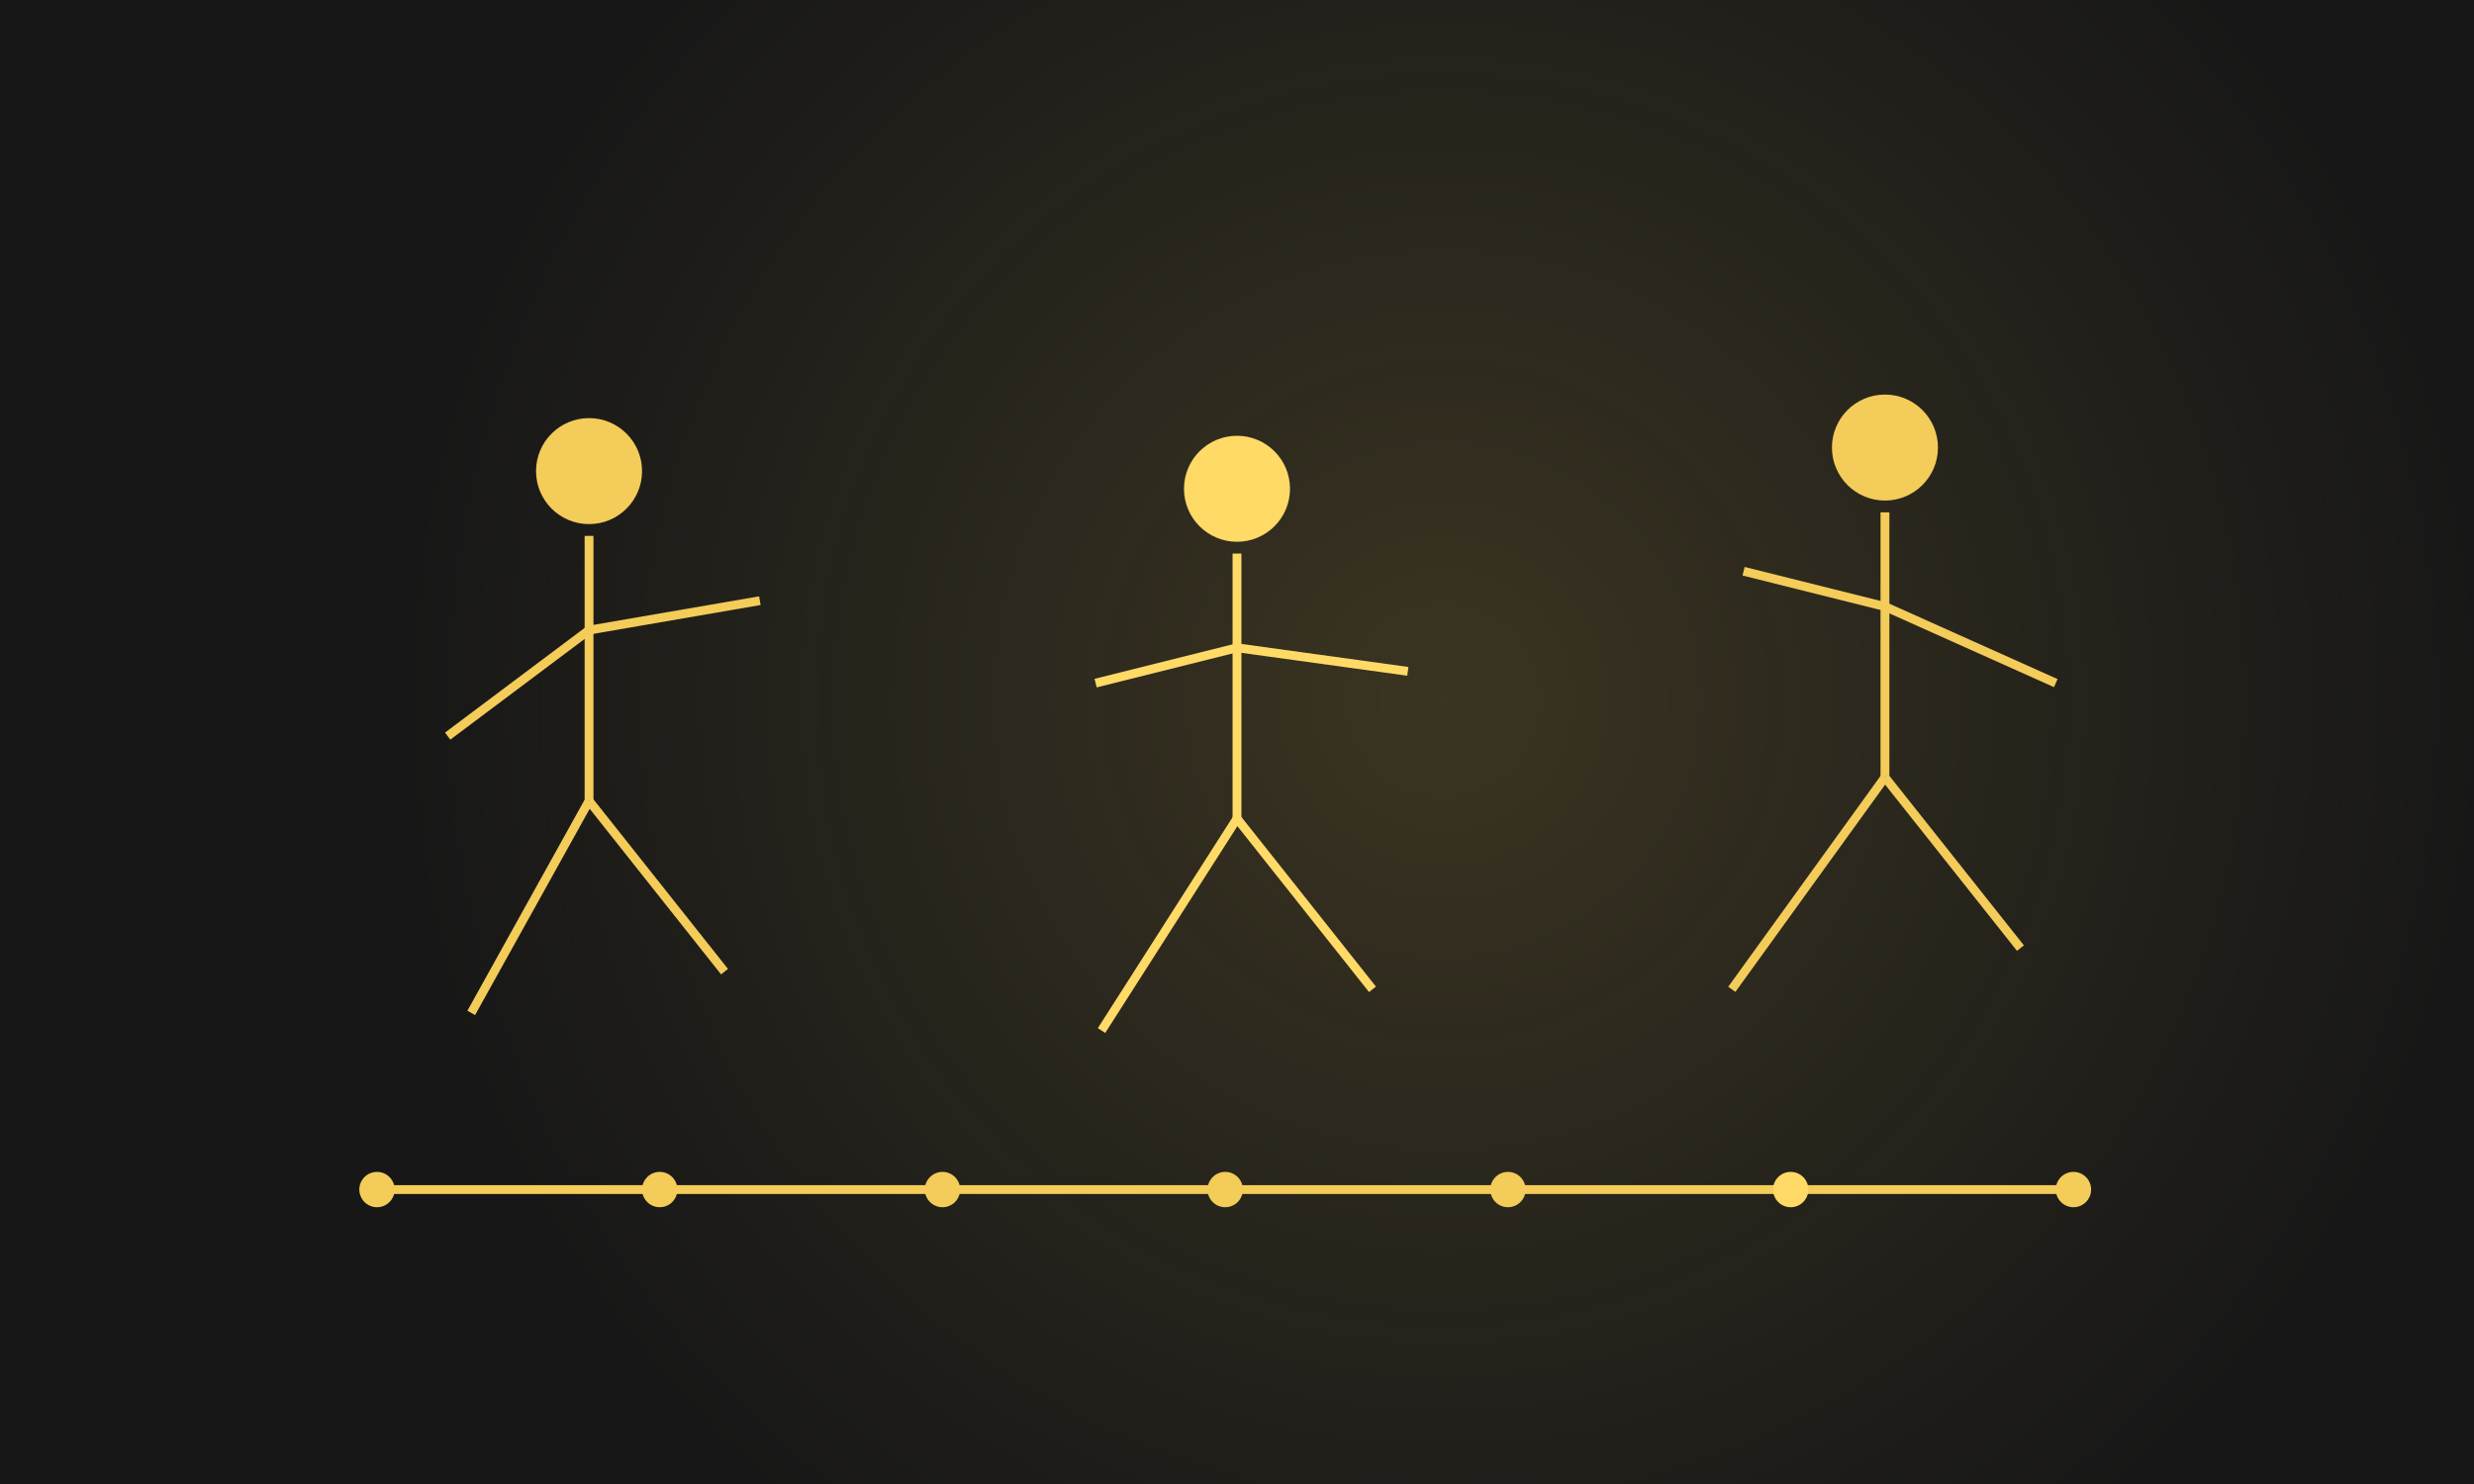
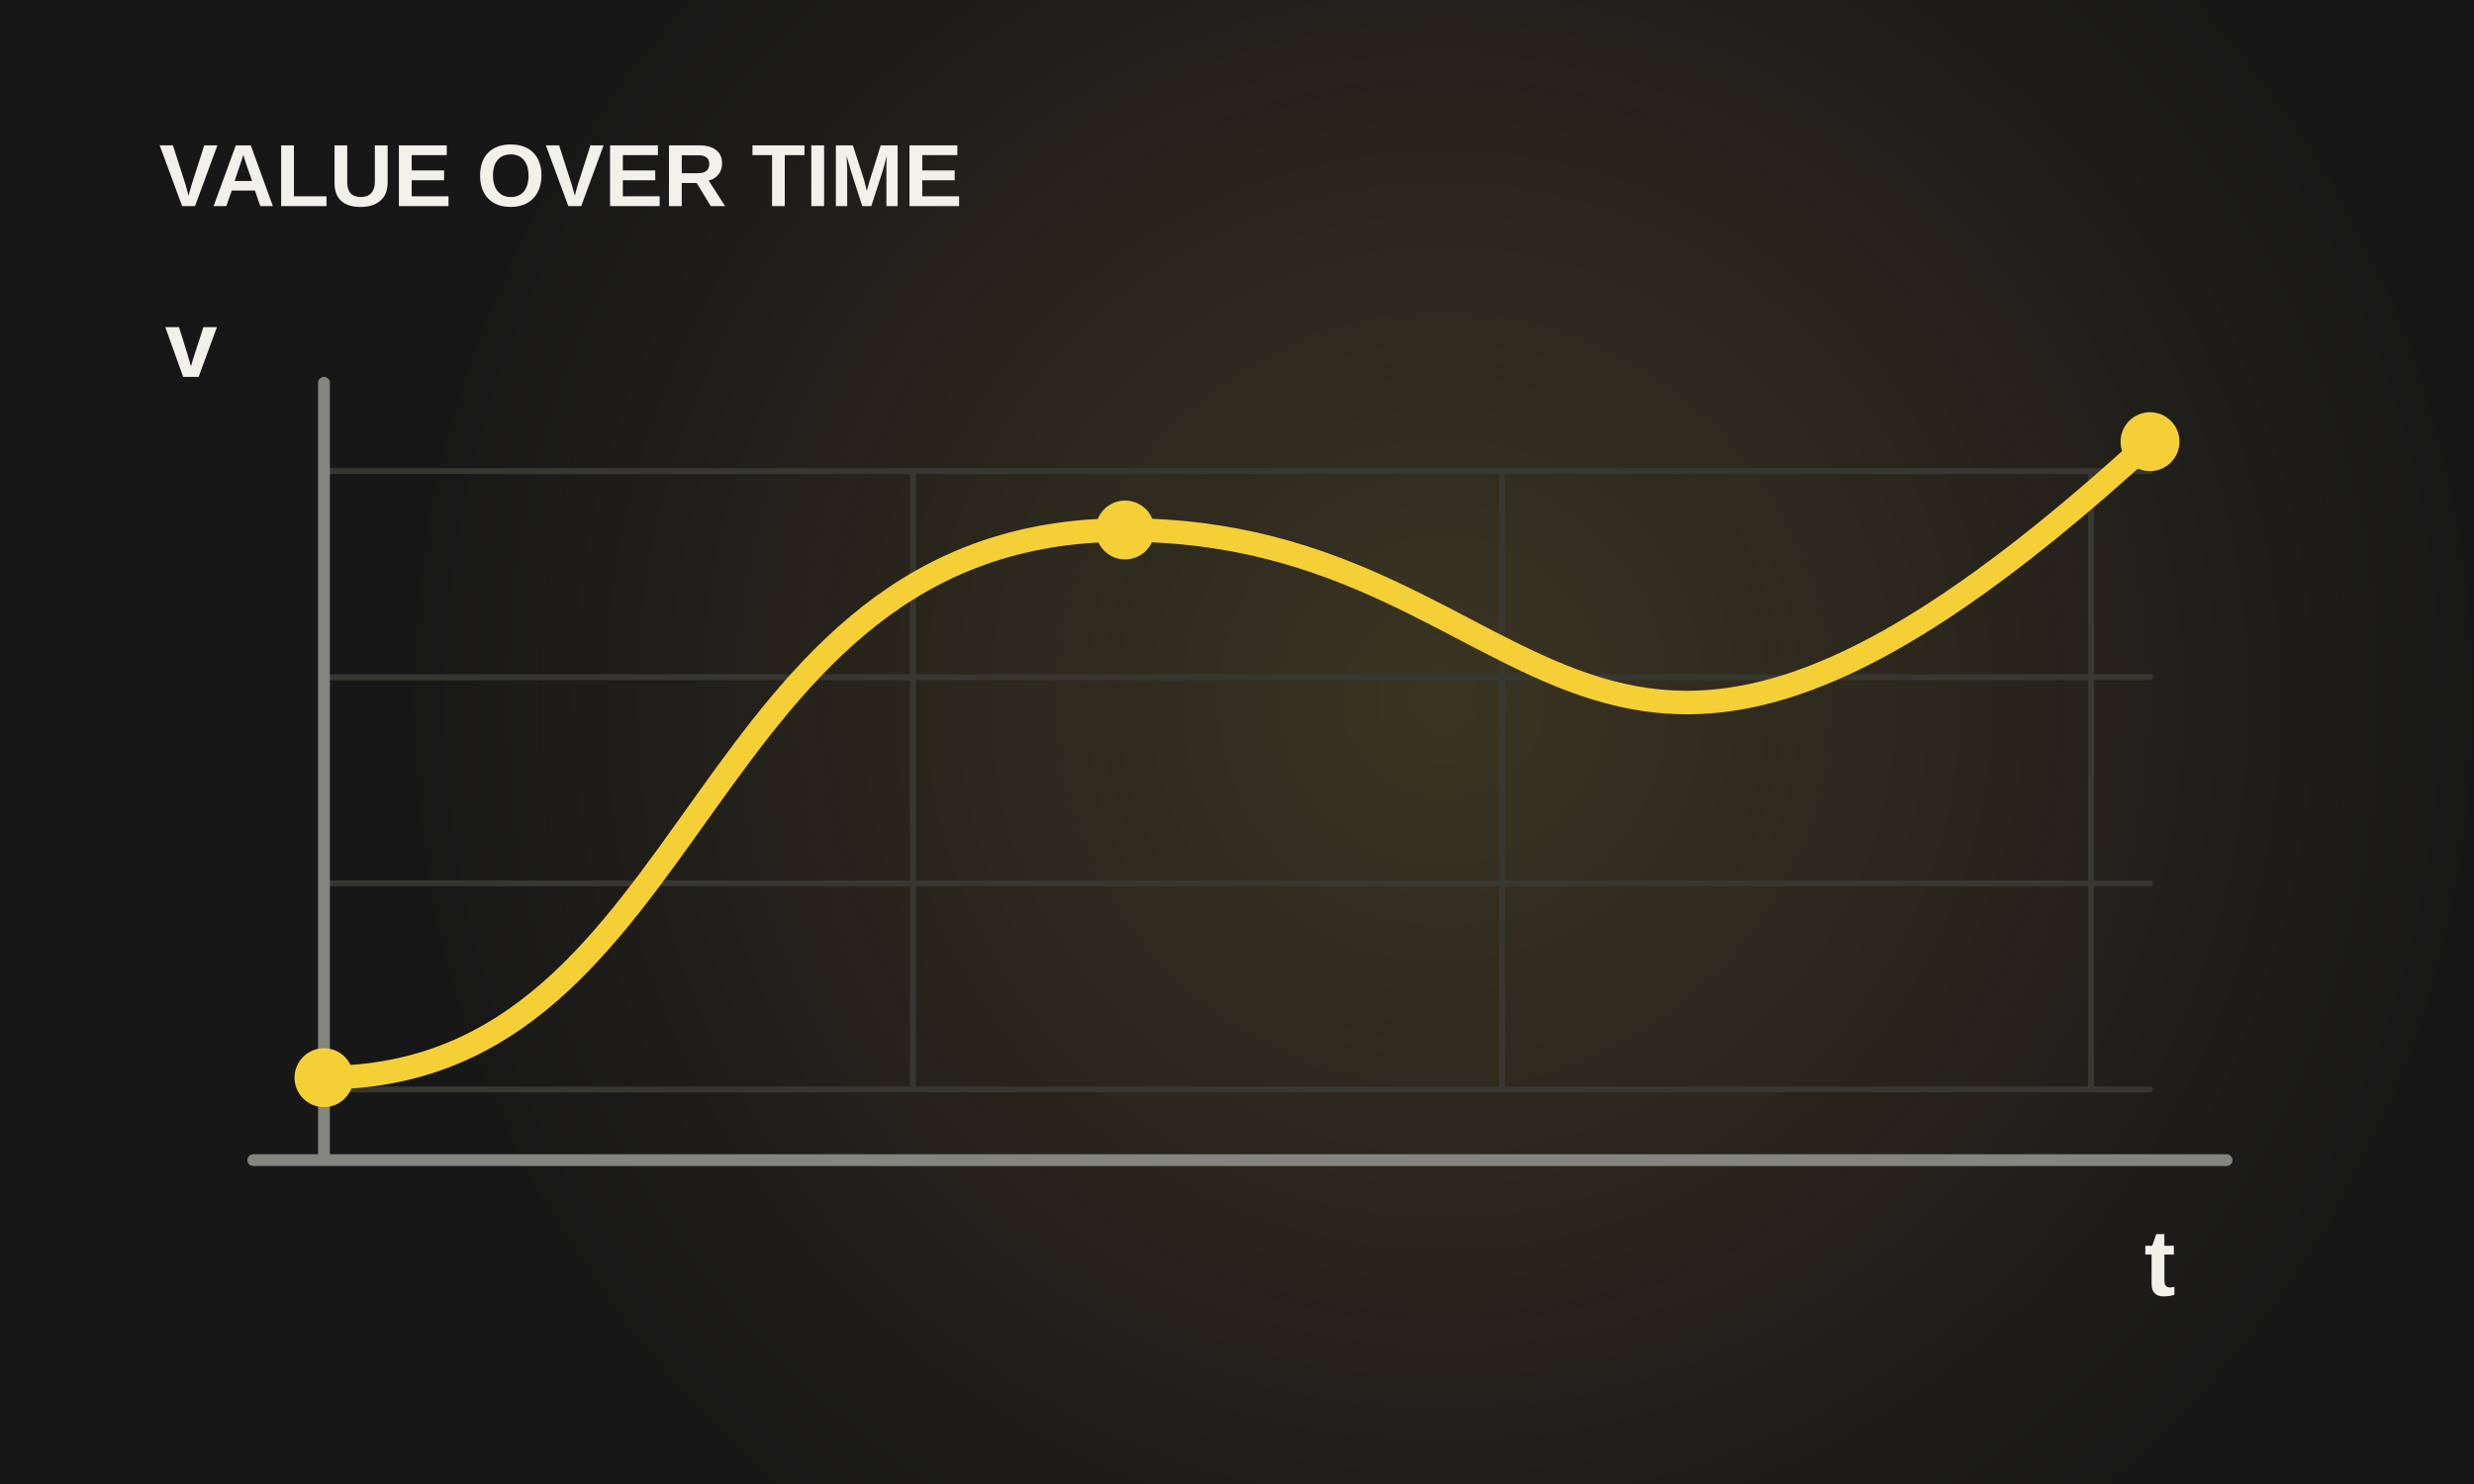
<svg xmlns="http://www.w3.org/2000/svg" class="article-cover" viewBox="0 0 420 252" role="img" aria-label="애니메이션 커브 개념 도식">
  <defs>
    <radialGradient id="cover-animation-curves-glow">
      <stop stop-color="hsl(45 86% 65%)" stop-opacity=".16" />
      <stop offset="1" stop-color="hsl(45 86% 65%)" stop-opacity="0" />
    </radialGradient>
    <radialGradient id="cover-animation-curves-orb" cx="30%" cy="24%">
      <stop stop-color="#fff7d6" />
      <stop offset=".42" stop-color="hsl(45 86% 65%)" />
      <stop offset="1" stop-color="#46390d" />
    </radialGradient>
  </defs>
  <rect width="420" height="252" fill="#171717" />
  <circle cx="245" cy="119" r="175" fill="url(#cover-animation-curves-glow)" />
-   <circle cx="100" cy="80" r="9" fill="hsl(45 86% 65%)" />
-   <path d="M100 91L100 136" stroke="hsl(45 86% 65%)" stroke-width="1.5" fill="none" />
-   <path d="M100 136L80 172" stroke="hsl(45 86% 65%)" stroke-width="1.5" fill="none" />
-   <path d="M100 136L123 165" stroke="hsl(45 86% 65%)" stroke-width="1.5" fill="none" />
-   <path d="M100 107L76 125" stroke="hsl(45 86% 65%)" stroke-width="1.5" fill="none" />
-   <path d="M100 107L129 102" stroke="hsl(45 86% 65%)" stroke-width="1.5" fill="none" />
-   <circle cx="210" cy="83" r="9" fill="#ffda66" />
-   <path d="M210 94L210 139" stroke="#ffda66" stroke-width="1.5" fill="none" />
-   <path d="M210 139L187 175" stroke="#ffda66" stroke-width="1.5" fill="none" />
-   <path d="M210 139L233 168" stroke="#ffda66" stroke-width="1.5" fill="none" />
-   <path d="M210 110L186 116" stroke="#ffda66" stroke-width="1.5" fill="none" />
-   <path d="M210 110L239 114" stroke="#ffda66" stroke-width="1.5" fill="none" />
-   <circle cx="320" cy="76" r="9" fill="hsl(45 86% 65%)" />
-   <path d="M320 87L320 132" stroke="hsl(45 86% 65%)" stroke-width="1.5" fill="none" />
-   <path d="M320 132L294 168" stroke="hsl(45 86% 65%)" stroke-width="1.5" fill="none" />
-   <path d="M320 132L343 161" stroke="hsl(45 86% 65%)" stroke-width="1.5" fill="none" />
-   <path d="M320 103L296 97" stroke="hsl(45 86% 65%)" stroke-width="1.5" fill="none" />
-   <path d="M320 103L349 116" stroke="hsl(45 86% 65%)" stroke-width="1.5" fill="none" />
-   <path d="M64 202L352 202" stroke="hsl(45 86% 65%)" stroke-width="1.5" fill="none" />
-   <circle cx="64" cy="202" r="3" fill="hsl(45 86% 65%)" />
-   <circle cx="112" cy="202" r="3" fill="hsl(45 86% 65%)" />
-   <circle cx="160" cy="202" r="3" fill="hsl(45 86% 65%)" />
-   <circle cx="208" cy="202" r="3" fill="hsl(45 86% 65%)" />
-   <circle cx="256" cy="202" r="3" fill="hsl(45 86% 65%)" />
-   <circle cx="304" cy="202" r="3" fill="#ffda66" />
-   <circle cx="352" cy="202" r="3" fill="hsl(45 86% 65%)" />
+   <text x="27" y="35" fill="#f1f0e9" font-family="Wanted Sans,Arial,sans-serif" font-size="15" font-weight="600">VALUE OVER TIME</text>
+   <path d="M55 80H365M55 80V185" fill="none" stroke="#373731" stroke-width="1" stroke-linecap="round" stroke-linejoin="round" />
+   <path d="M55 115H365M155 80V185" fill="none" stroke="#373731" stroke-width="1" stroke-linecap="round" stroke-linejoin="round" />
+   <path d="M55 150H365M255 80V185" fill="none" stroke="#373731" stroke-width="1" stroke-linecap="round" stroke-linejoin="round" />
+   <path d="M55 185H365M355 80V185" fill="none" stroke="#373731" stroke-width="1" stroke-linecap="round" stroke-linejoin="round" />
+   <path d="M55 197V65M43 197H378" fill="none" stroke="#85857f" stroke-width="2" stroke-linecap="round" stroke-linejoin="round" />
+   <path d="M55 183C120 183 117 90 191 90S267 165 365 75" fill="none" stroke="#f5cf36" stroke-width="4" stroke-linecap="round" stroke-linejoin="round" />
+   <circle cx="55" cy="183" r="5" fill="#f5cf36" />
+   <circle cx="191" cy="90" r="5" fill="#f5cf36" />
+   <circle cx="365" cy="75" r="5" fill="#f5cf36" />
+   <text x="28" y="64" fill="#f1f0e9" font-family="Wanted Sans,Arial,sans-serif" font-size="16" font-weight="600">v</text>
+   <text x="364" y="220" fill="#f1f0e9" font-family="Wanted Sans,Arial,sans-serif" font-size="16" font-weight="600">t</text>
</svg>
